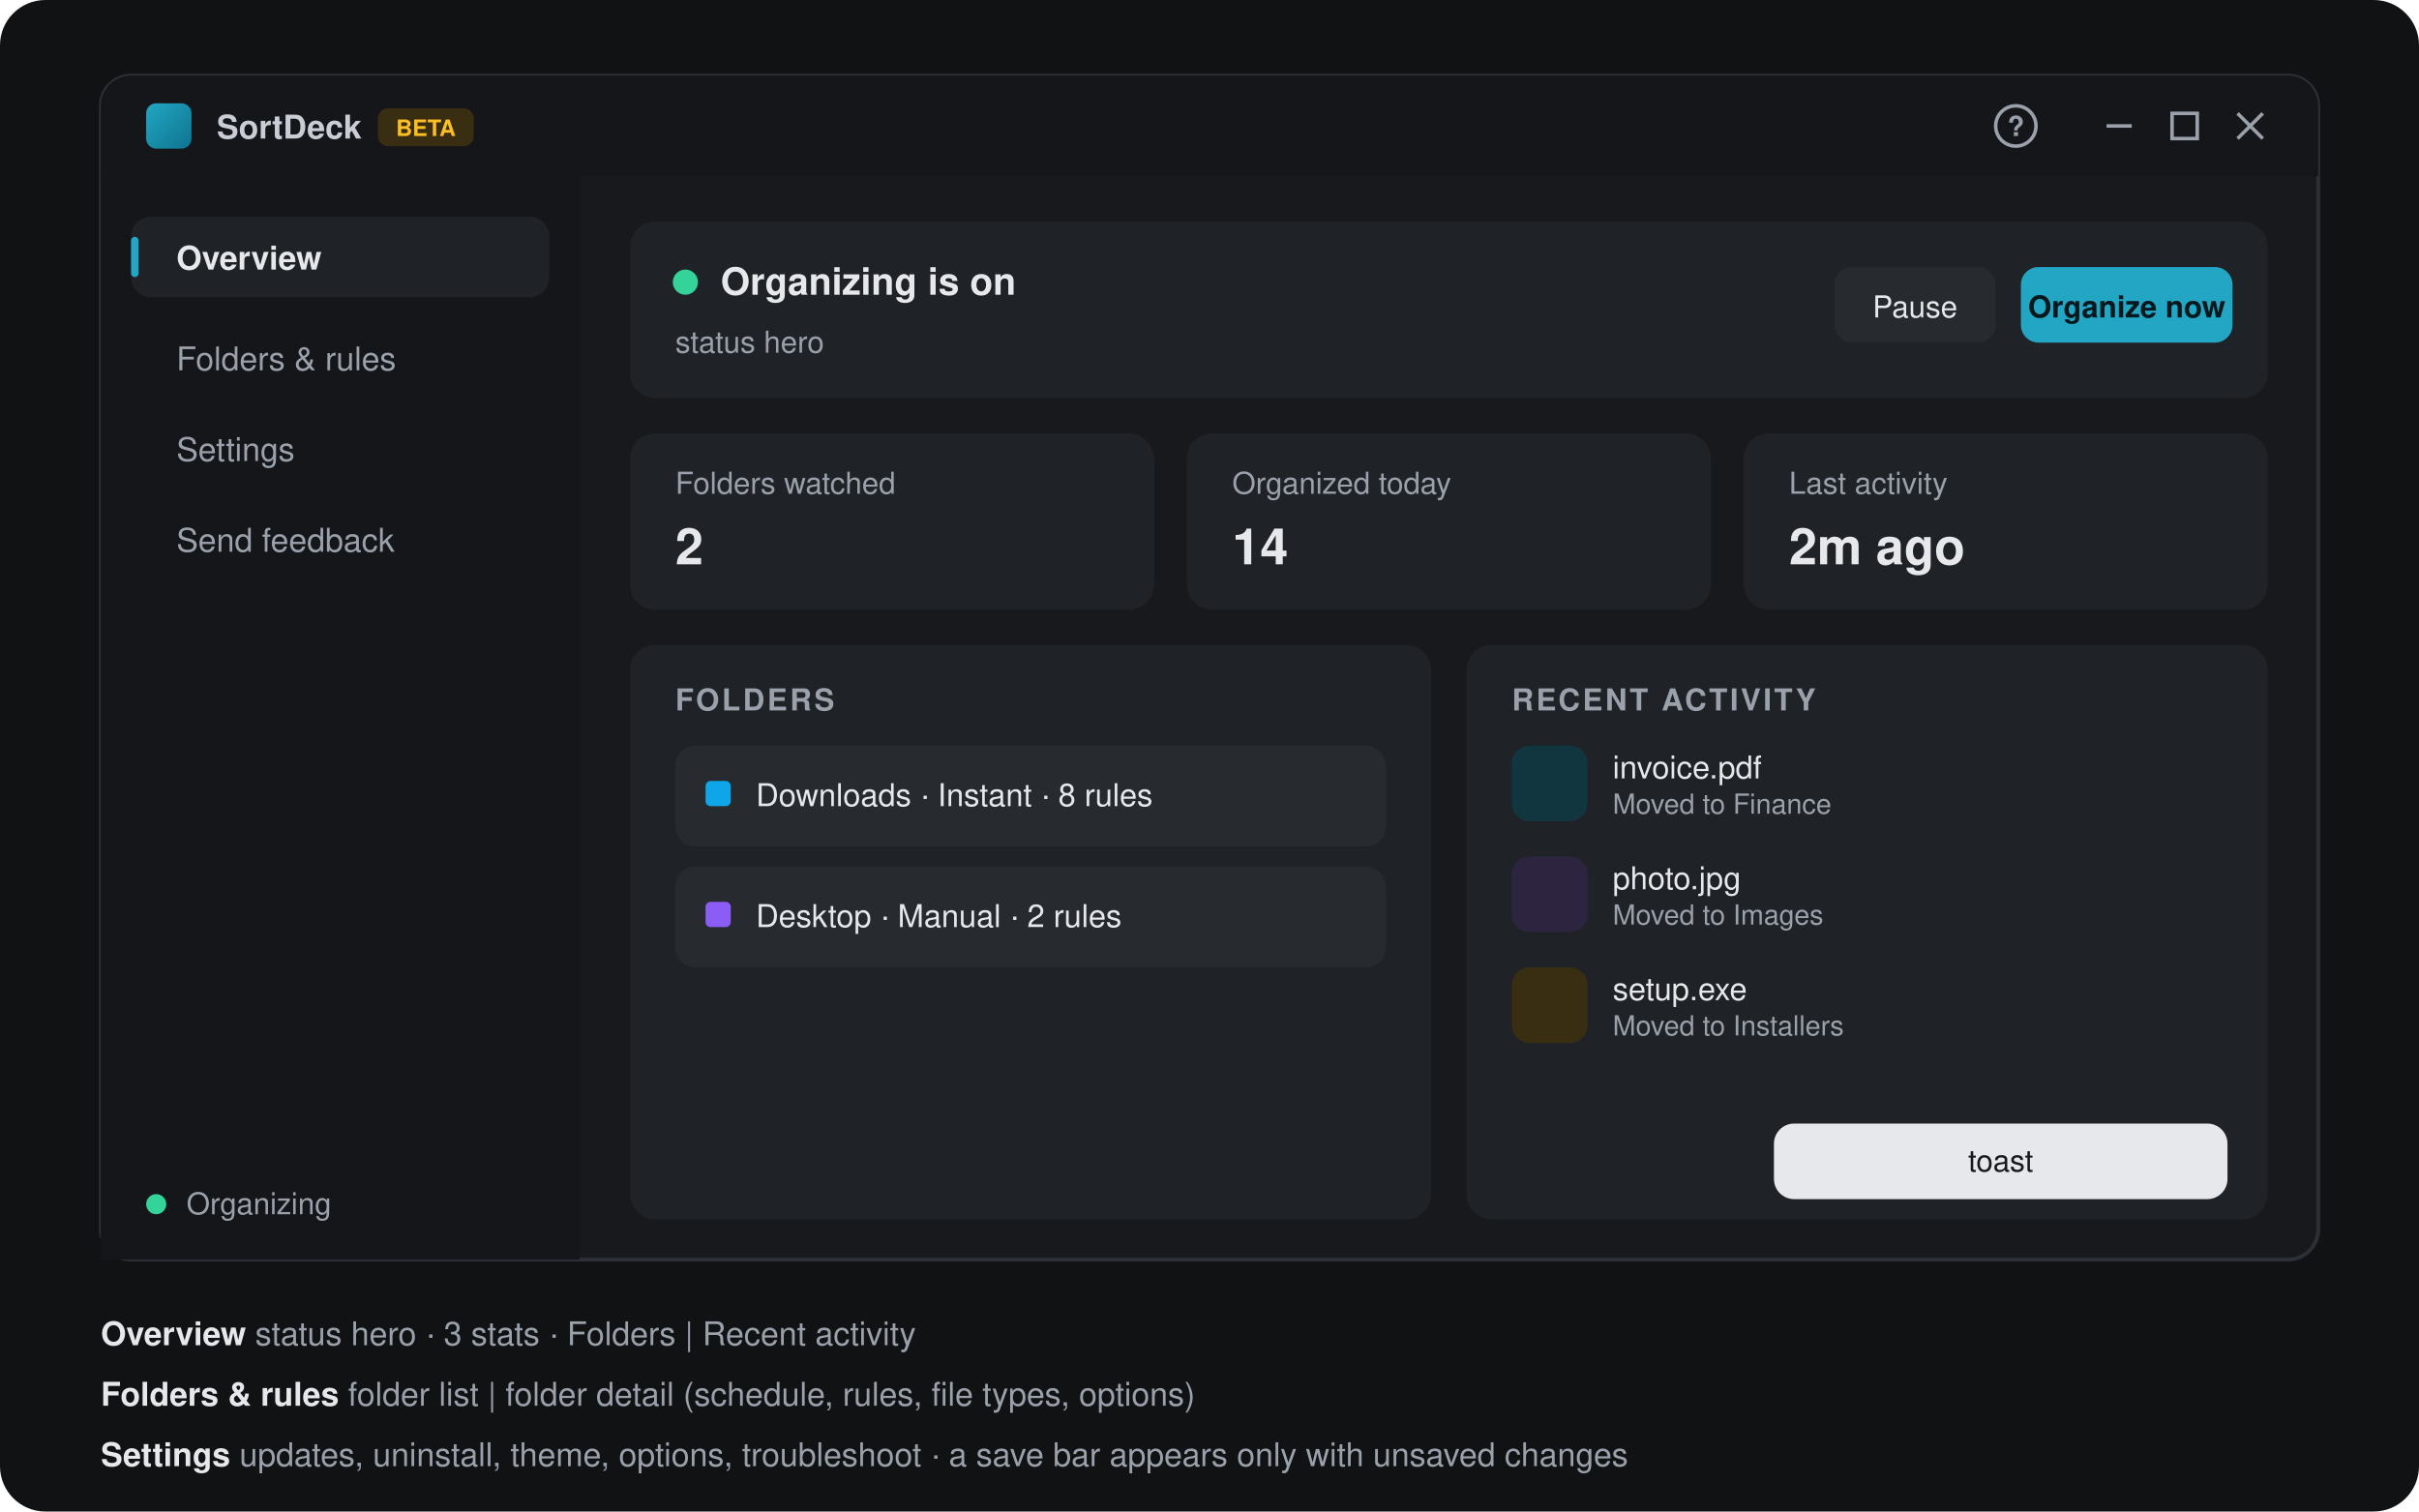
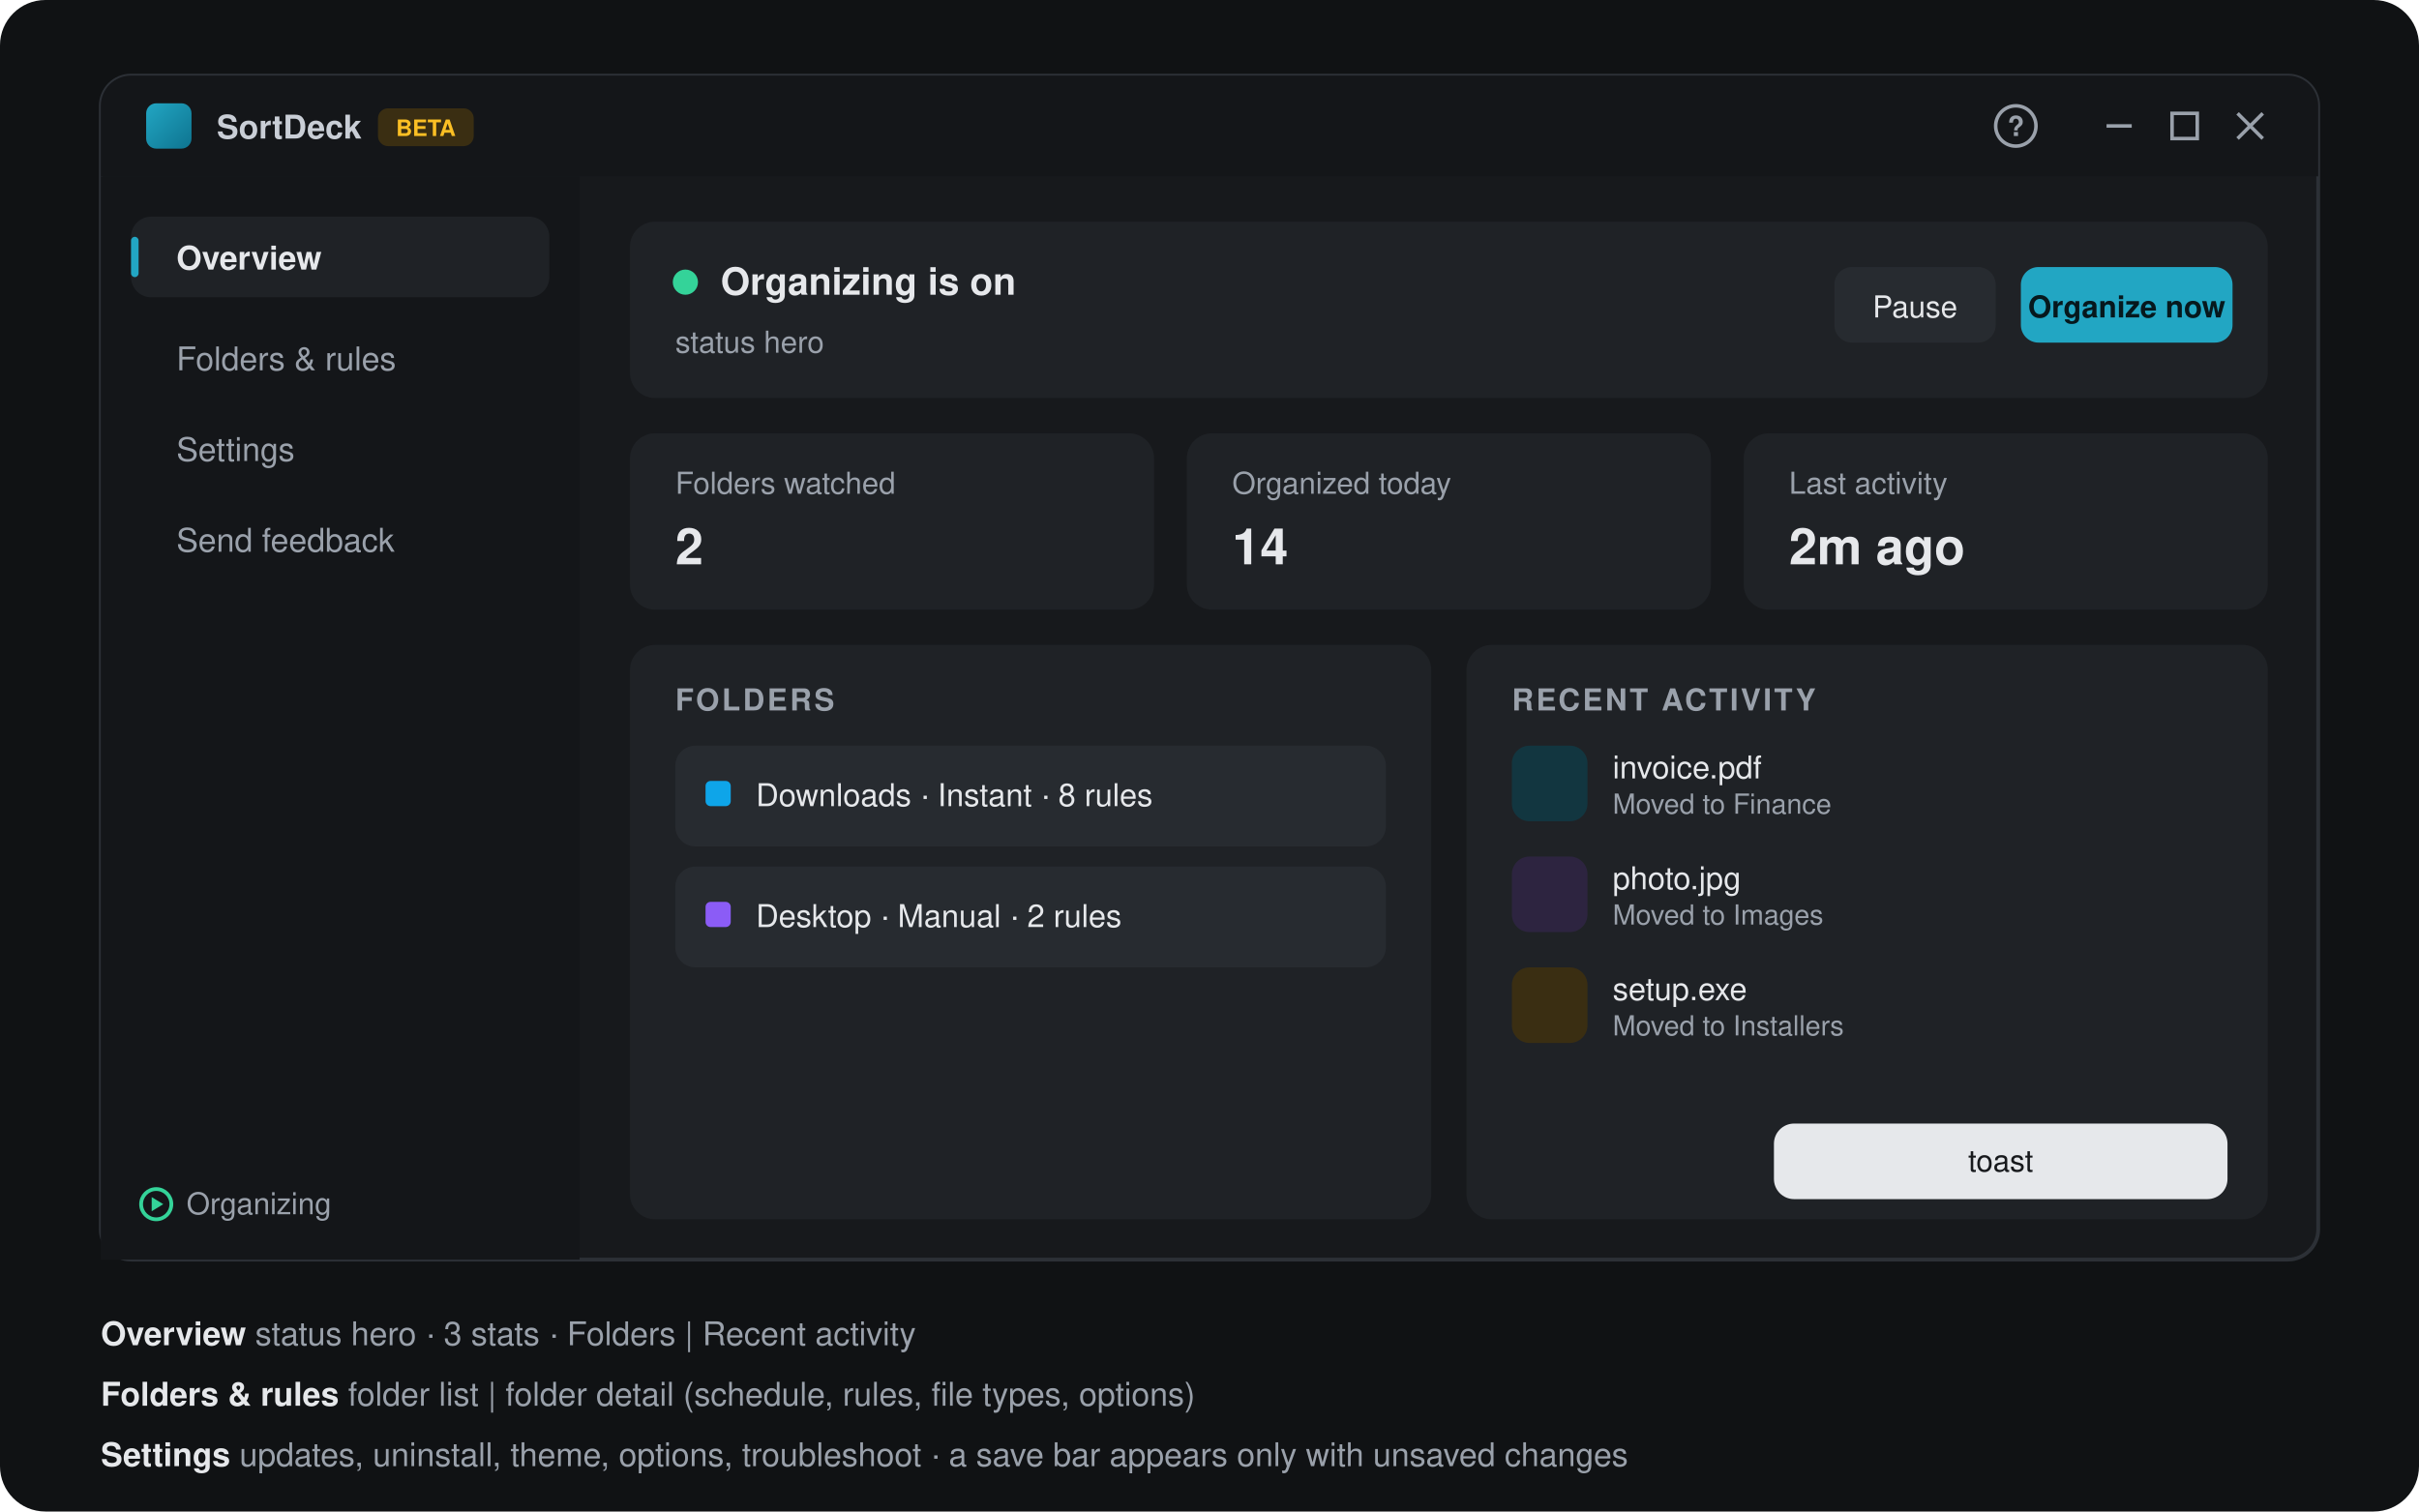
<svg xmlns="http://www.w3.org/2000/svg" width="960" height="600" viewBox="0 0 960 600" font-family="Segoe UI, -apple-system, Helvetica, Arial, sans-serif">
  <defs>
    <linearGradient id="accent" x1="0" y1="0" x2="1" y2="1">
      <stop offset="0" stop-color="#22a6c3" />
      <stop offset="1" stop-color="#0e7490" />
    </linearGradient>
  </defs>
  <rect width="960" height="600" rx="18" fill="#101214" />
  <rect x="40" y="30" width="880" height="470" rx="12" fill="#17191c" stroke="#2c3036" stroke-width="1.5" />
  <path d="M40 42 a12 12 0 0 1 12 -12 h856 a12 12 0 0 1 12 12 v28 h-880 z" fill="#141619" />
  <rect x="58" y="41" width="18" height="18" rx="4" fill="url(#accent)" />
  <text x="86" y="55" font-size="13" font-weight="600" fill="#c9ced6">SortDeck</text>
  <rect x="150" y="43" width="38" height="15" rx="4" fill="#3a2e12" />
  <text x="169" y="54" text-anchor="middle" font-size="9" font-weight="700" fill="#fbbf24">BETA</text>
  <g stroke="#9aa1ab" stroke-width="1.4" fill="none">
    <line x1="836" y1="50" x2="846" y2="50" />
    <rect x="862" y="45" width="10" height="10" />
    <path d="M888 45 l10 10 M898 45 l-10 10" />
  </g>
  <circle cx="800" cy="50" r="8" fill="none" stroke="#9aa1ab" stroke-width="1.4" />
  <text x="800" y="54" text-anchor="middle" font-size="11" font-weight="700" fill="#9aa1ab">?</text>
  <rect x="40" y="70" width="190" height="430" fill="#141619" />
  <g font-size="13">
    <rect x="52" y="86" width="166" height="32" rx="8" fill="#1f2226" />
    <rect x="52" y="94" width="3" height="16" rx="1.5" fill="#22a6c3" />
    <text x="70" y="107" font-weight="600" fill="#e6e8eb">Overview</text>
    <text x="70" y="147" fill="#9aa1ab">Folders &amp; rules</text>
    <text x="70" y="183" fill="#9aa1ab">Settings</text>
    <text x="70" y="219" fill="#9aa1ab">Send feedback</text>
-     <circle cx="62" cy="478" r="4" fill="#34d399" />
+     <circle cx="62" cy="478" r="6" fill="none" stroke="#34d399" stroke-width="1.5" />
+     <path d="M60.2 475.2 v5.6 l4.6 -2.8 z" fill="#34d399" />
    <text x="74" y="482" font-size="12" fill="#9aa1ab">Organizing</text>
  </g>
  <rect x="250" y="88" width="650" height="70" rx="10" fill="#1f2226" />
  <circle cx="272" cy="112" r="5" fill="#34d399" />
  <text x="286" y="117" font-size="15" font-weight="600" fill="#e6e8eb">Organizing is on</text>
  <text x="268" y="140" font-size="12" fill="#9aa1ab">status hero</text>
  <rect x="728" y="106" width="64" height="30" rx="7" fill="#272b30" />
  <text x="760" y="126" text-anchor="middle" font-size="12" fill="#e6e8eb">Pause</text>
  <rect x="802" y="106" width="84" height="30" rx="7" fill="#22a6c3" />
  <text x="844" y="126" text-anchor="middle" font-size="12" font-weight="600" fill="#06181d">Organize now</text>
  <g font-size="12" fill="#9aa1ab">
    <rect x="250" y="172" width="208" height="70" rx="10" fill="#1f2226" />
    <text x="268" y="196">Folders watched</text>
    <text x="268" y="224" font-size="20" font-weight="600" fill="#e6e8eb">2</text>
    <rect x="471" y="172" width="208" height="70" rx="10" fill="#1f2226" />
    <text x="489" y="196">Organized today</text>
    <text x="489" y="224" font-size="20" font-weight="600" fill="#e6e8eb">14</text>
    <rect x="692" y="172" width="208" height="70" rx="10" fill="#1f2226" />
    <text x="710" y="196">Last activity</text>
    <text x="710" y="224" font-size="20" font-weight="600" fill="#e6e8eb">2m ago</text>
  </g>
  <rect x="250" y="256" width="318" height="228" rx="10" fill="#1f2226" />
  <text x="268" y="282" font-size="12" font-weight="700" letter-spacing="1" fill="#9aa1ab">FOLDERS</text>
  <g fill="#272b30">
    <rect x="268" y="296" width="282" height="40" rx="8" />
    <rect x="268" y="344" width="282" height="40" rx="8" />
  </g>
  <rect x="280" y="310" width="10" height="10" rx="2" fill="#0ea5e9" />
  <text x="300" y="320" font-size="12.5" fill="#e6e8eb">Downloads · Instant · 8 rules</text>
  <rect x="280" y="358" width="10" height="10" rx="2" fill="#8b5cf6" />
  <text x="300" y="368" font-size="12.5" fill="#e6e8eb">Desktop · Manual · 2 rules</text>
  <rect x="582" y="256" width="318" height="228" rx="10" fill="#1f2226" />
  <text x="600" y="282" font-size="12" font-weight="700" letter-spacing="1" fill="#9aa1ab">RECENT ACTIVITY</text>
  <g font-size="12.5">
    <rect x="600" y="296" width="30" height="30" rx="7" fill="#123640" />
    <text x="640" y="309" fill="#e6e8eb">invoice.pdf</text>
    <text x="640" y="323" font-size="11" fill="#9aa1ab">Moved to Finance</text>
    <rect x="600" y="340" width="30" height="30" rx="7" fill="#2d2440" />
    <text x="640" y="353" fill="#e6e8eb">photo.jpg</text>
    <text x="640" y="367" font-size="11" fill="#9aa1ab">Moved to Images</text>
    <rect x="600" y="384" width="30" height="30" rx="7" fill="#3a2e12" />
    <text x="640" y="397" fill="#e6e8eb">setup.exe</text>
    <text x="640" y="411" font-size="11" fill="#9aa1ab">Moved to Installers</text>
  </g>
  <rect x="704" y="446" width="180" height="30" rx="8" fill="#e6e8eb" />
  <text x="794" y="465" text-anchor="middle" font-size="12" fill="#17191c">toast</text>
  <g font-size="13" fill="#9aa1ab">
    <text x="40" y="534">
      <tspan font-weight="600" fill="#e6e8eb">Overview</tspan>  status hero · 3 stats · Folders | Recent activity</text>
    <text x="40" y="558">
      <tspan font-weight="600" fill="#e6e8eb">Folders &amp; rules</tspan>  folder list | folder detail (schedule, rules, file types, options)</text>
    <text x="40" y="582">
      <tspan font-weight="600" fill="#e6e8eb">Settings</tspan>  updates, uninstall, theme, options, troubleshoot  ·  a save bar appears only with unsaved changes</text>
  </g>
</svg>
